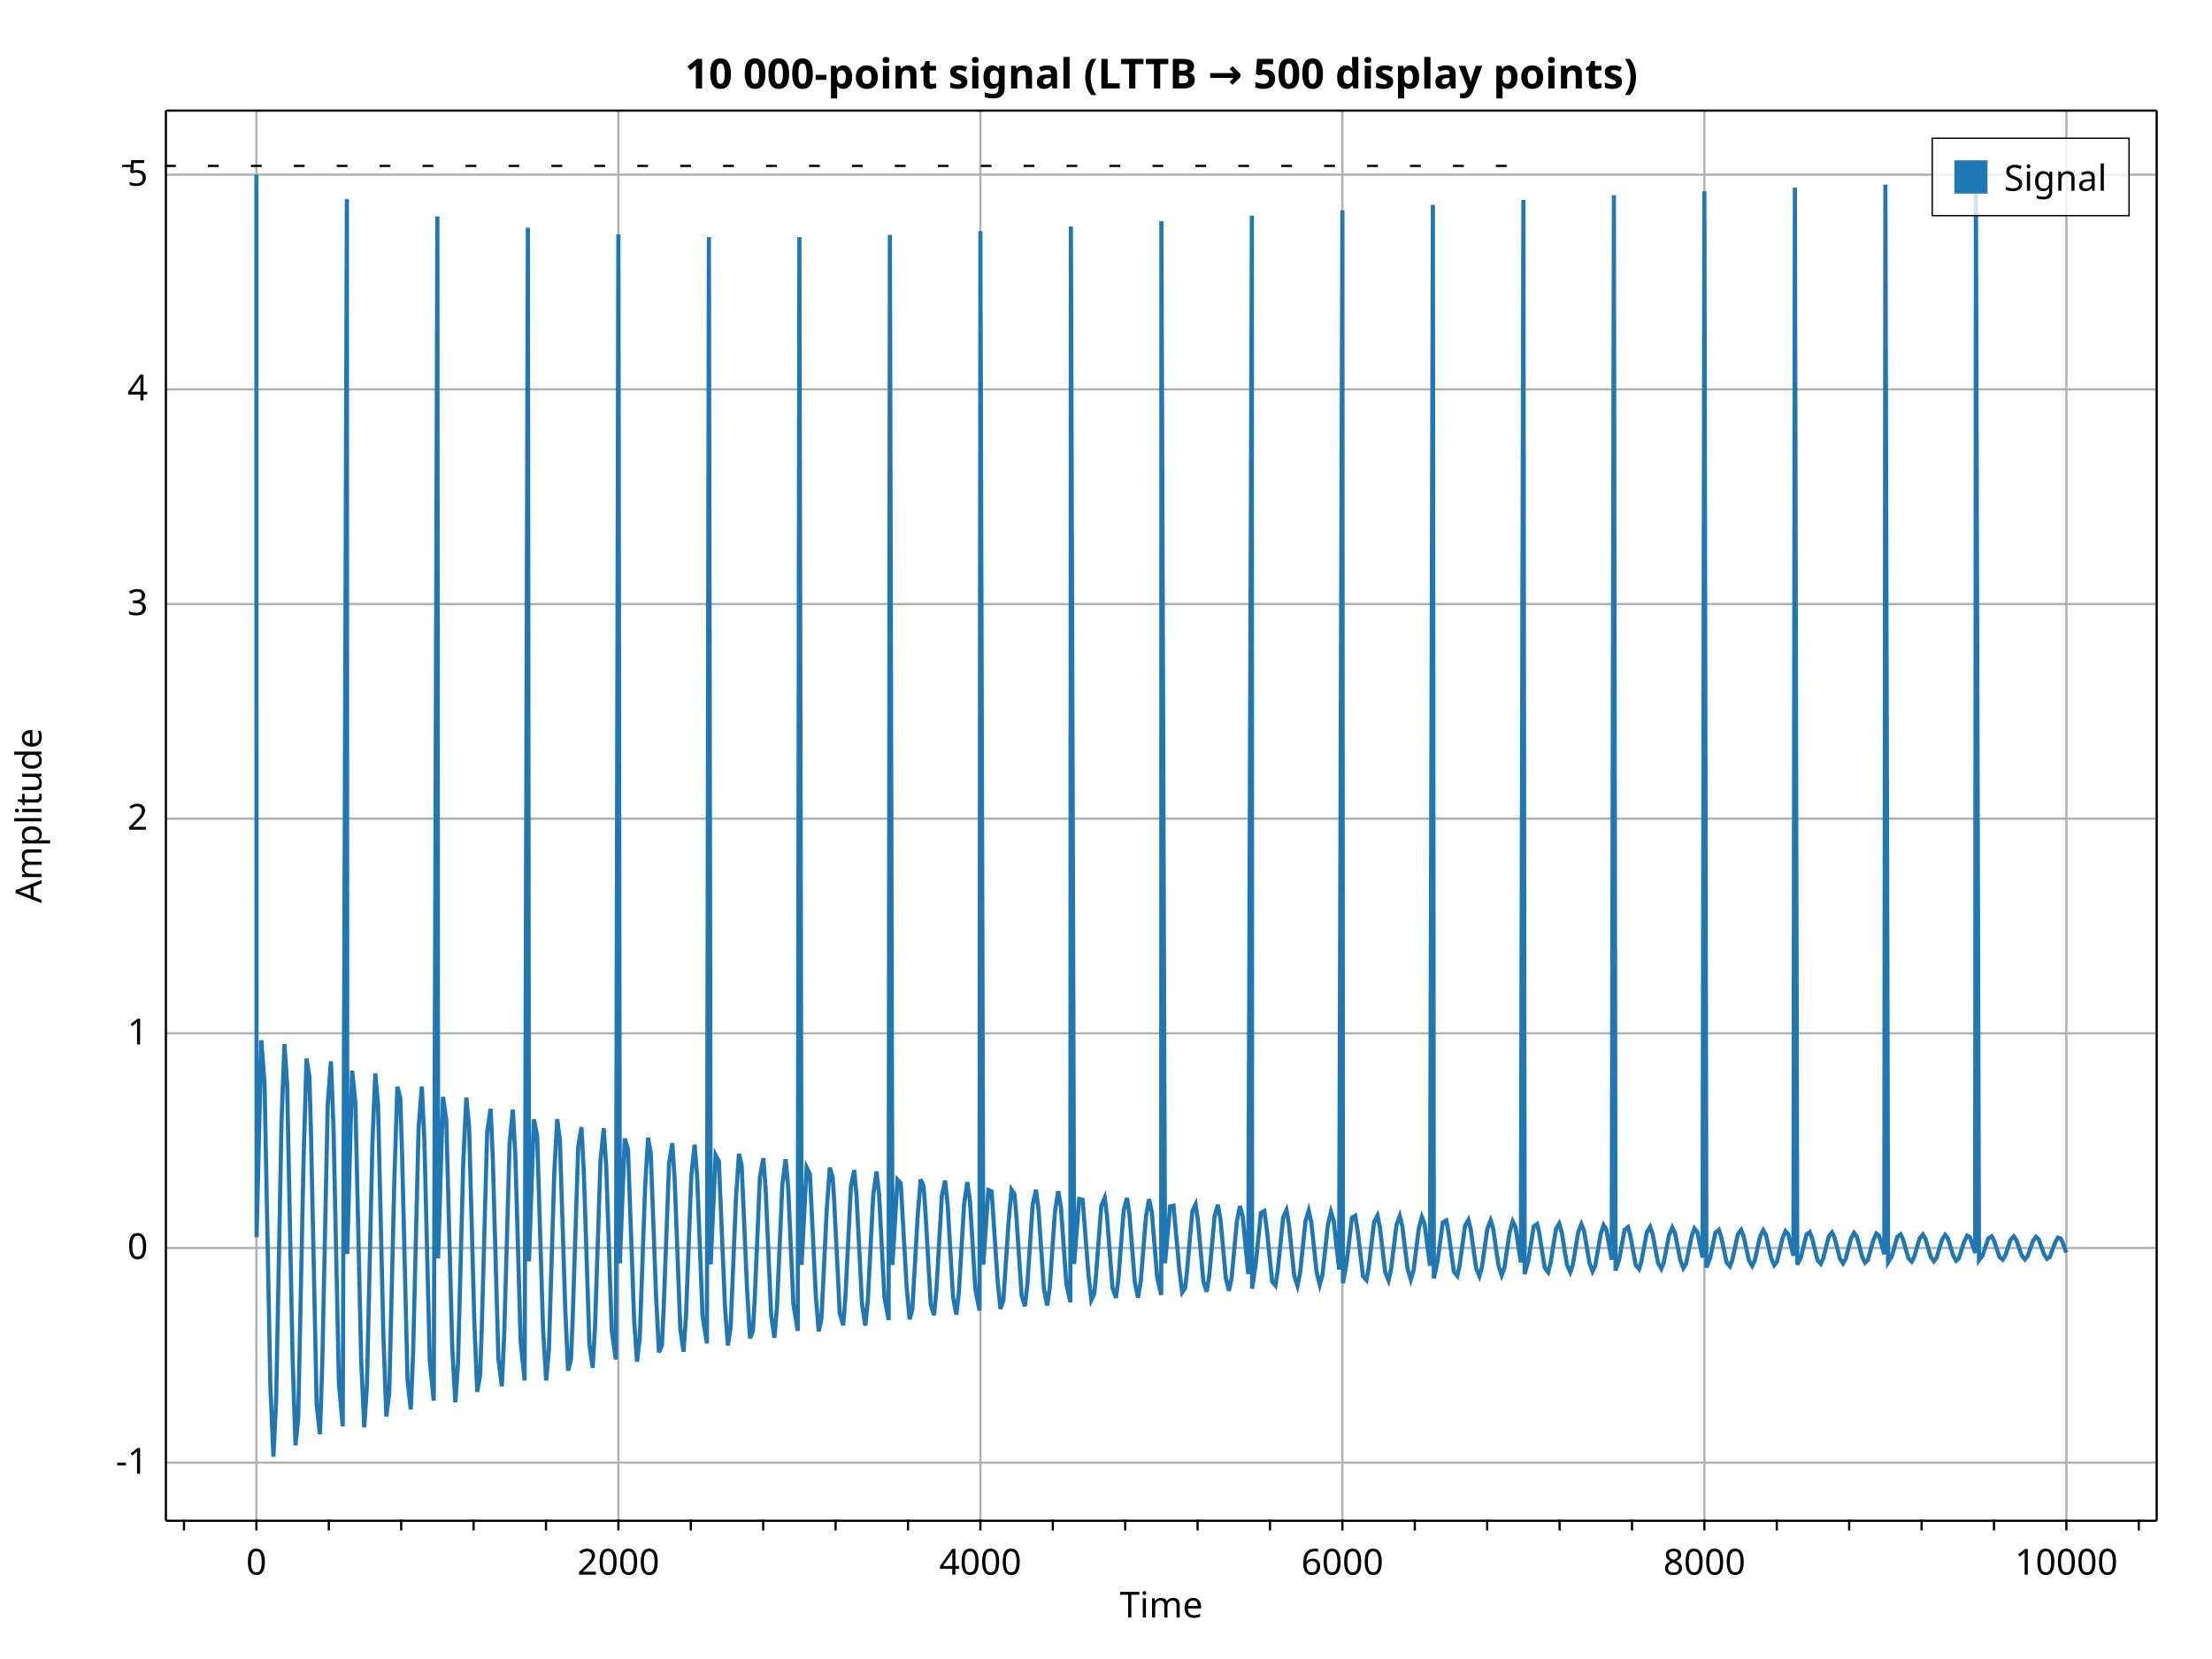
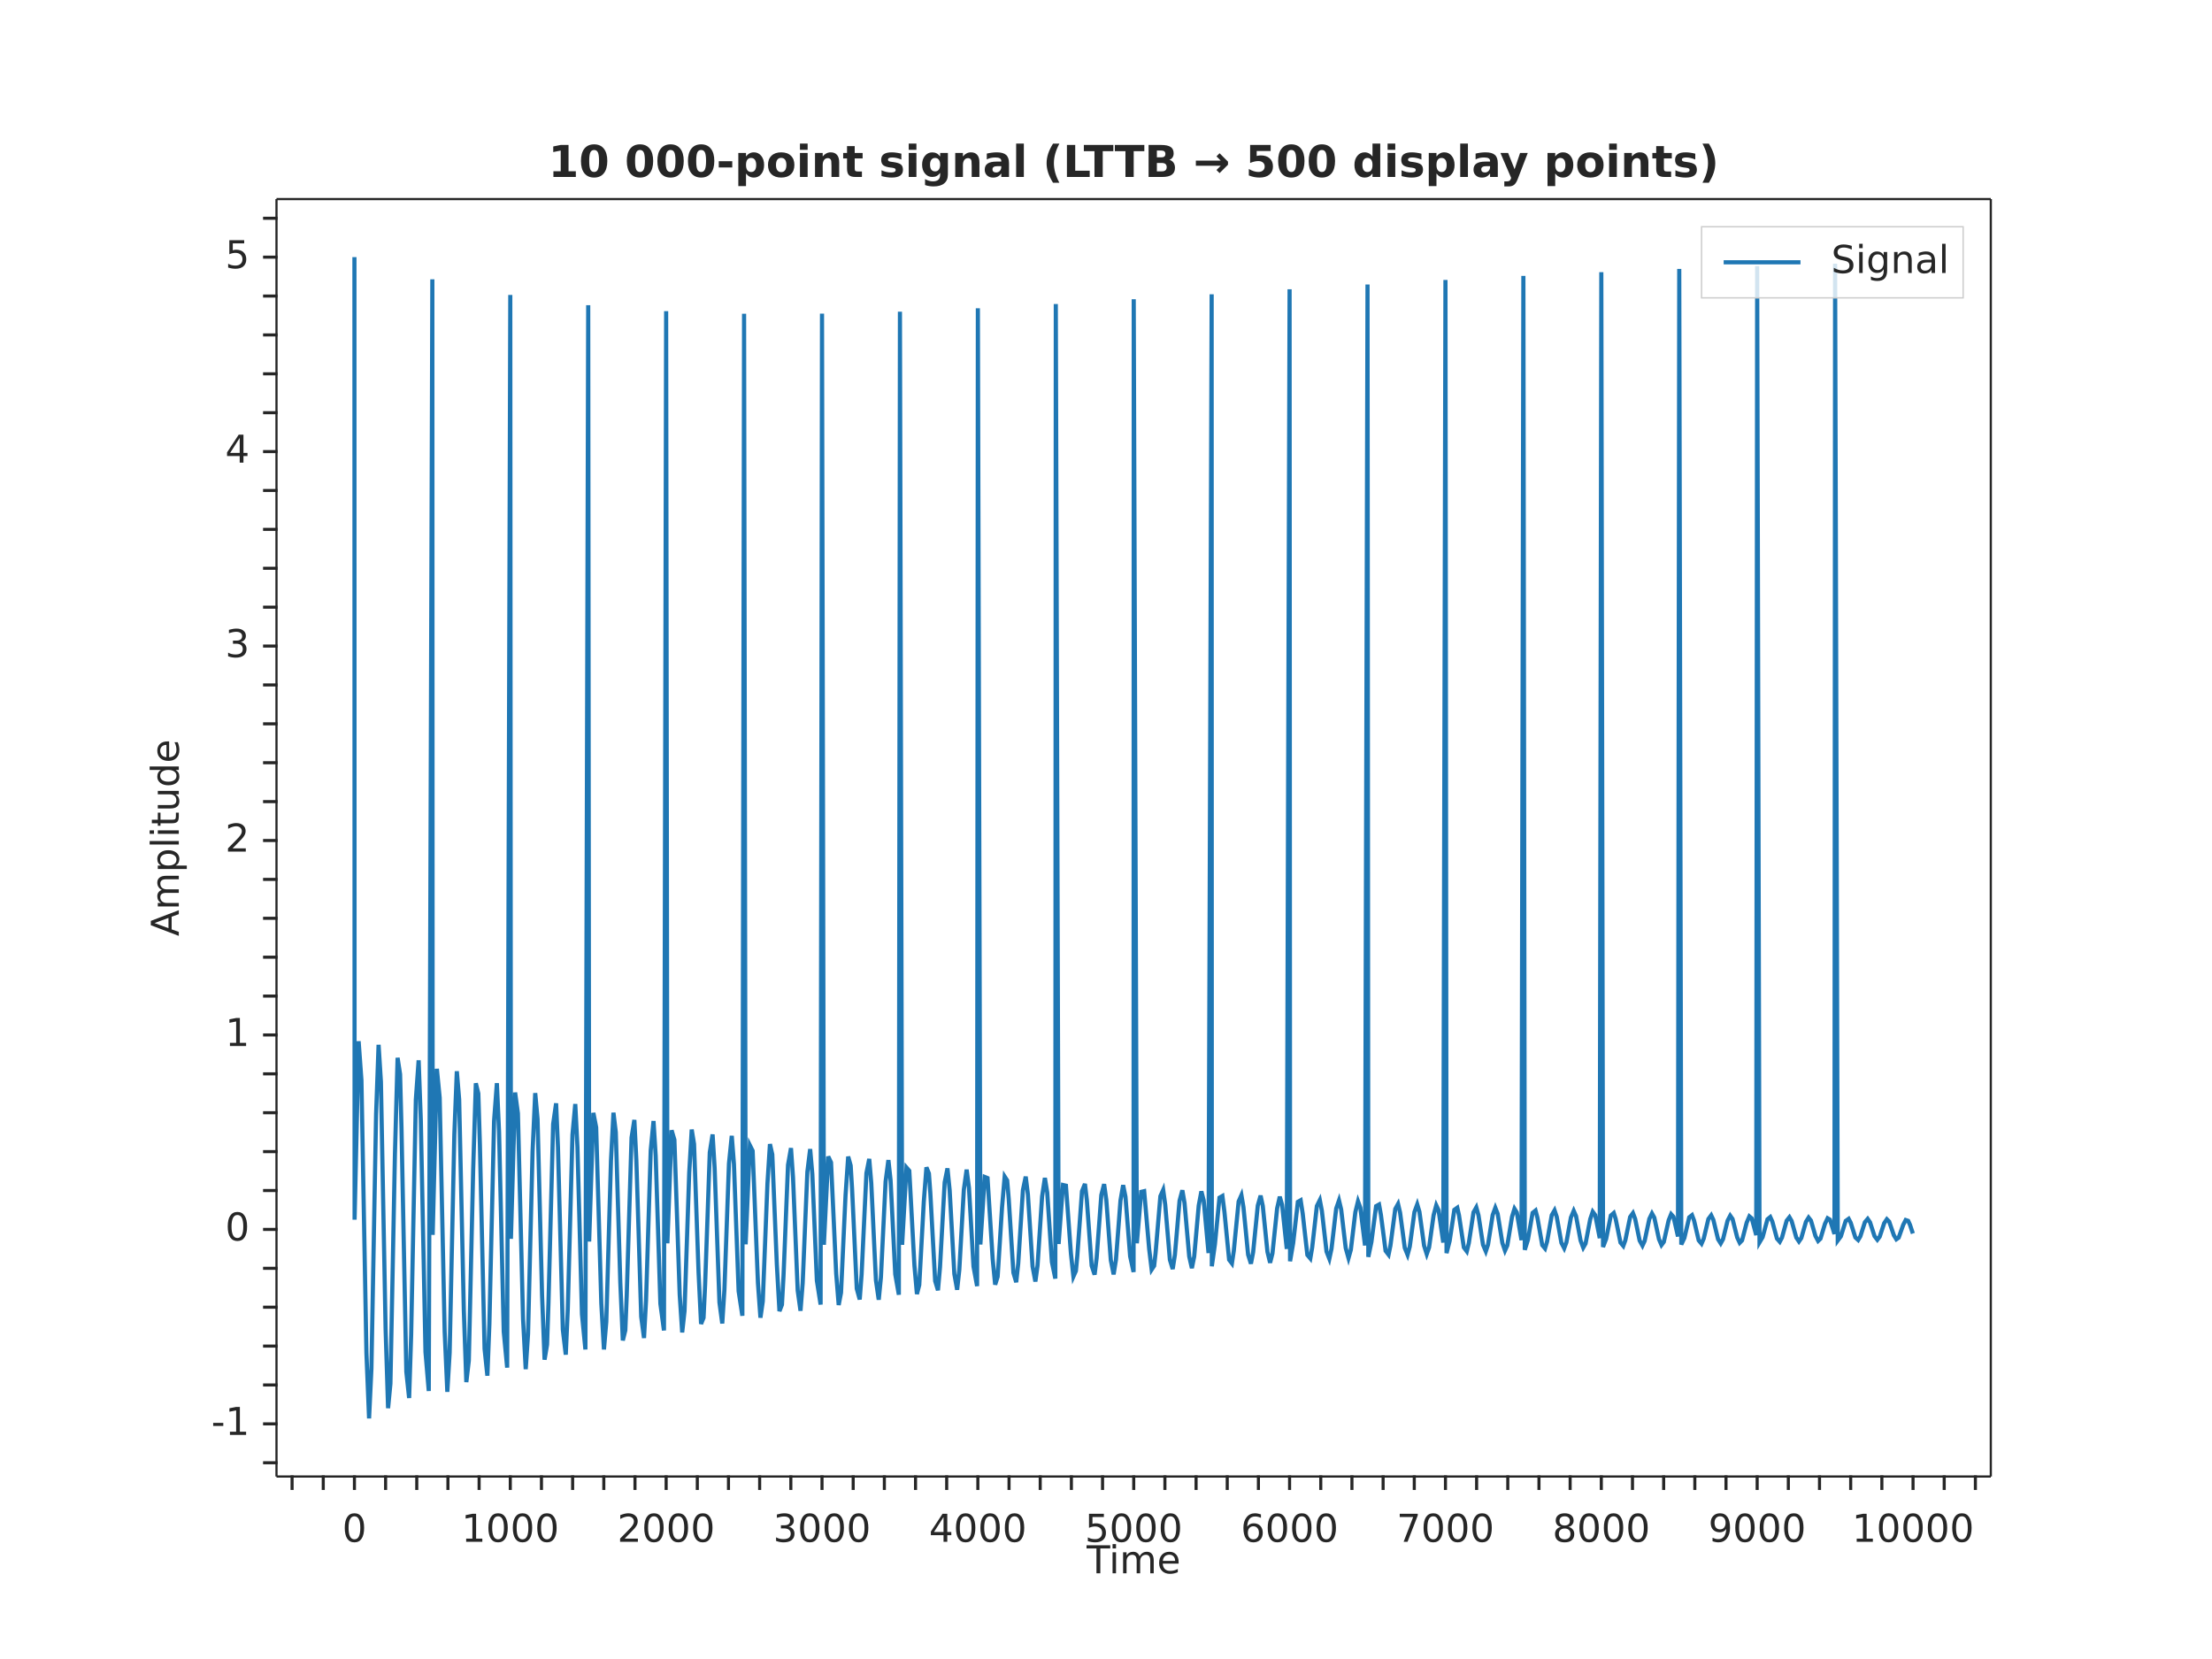
<svg xmlns="http://www.w3.org/2000/svg" viewBox="0 0 800 600" width="800" height="600" role="img" aria-labelledby="chart-title">
  <rect x="0" y="0" width="800" height="600" fill="#FFFFFF" />
-   <rect x="60" y="40" width="720" height="510" fill="#FFFFFF" />
-   <line x1="92.727" y1="40" x2="92.727" y2="550" stroke="#B0B0B0" stroke-width="0.8" />
-   <line x1="223.649" y1="40" x2="223.649" y2="550" stroke="#B0B0B0" stroke-width="0.8" />
-   <line x1="354.572" y1="40" x2="354.572" y2="550" stroke="#B0B0B0" stroke-width="0.8" />
-   <line x1="485.494" y1="40" x2="485.494" y2="550" stroke="#B0B0B0" stroke-width="0.8" />
-   <line x1="616.416" y1="40" x2="616.416" y2="550" stroke="#B0B0B0" stroke-width="0.8" />
-   <line x1="747.338" y1="40" x2="747.338" y2="550" stroke="#B0B0B0" stroke-width="0.8" />
-   <line x1="60" y1="528.983" x2="780" y2="528.983" stroke="#B0B0B0" stroke-width="0.8" />
-   <line x1="60" y1="451.349" x2="780" y2="451.349" stroke="#B0B0B0" stroke-width="0.8" />
-   <line x1="60" y1="373.716" x2="780" y2="373.716" stroke="#B0B0B0" stroke-width="0.8" />
-   <line x1="60" y1="296.082" x2="780" y2="296.082" stroke="#B0B0B0" stroke-width="0.8" />
-   <line x1="60" y1="218.449" x2="780" y2="218.449" stroke="#B0B0B0" stroke-width="0.8" />
-   <line x1="60" y1="140.815" x2="780" y2="140.815" stroke="#B0B0B0" stroke-width="0.8" />
-   <line x1="60" y1="63.182" x2="780" y2="63.182" stroke="#B0B0B0" stroke-width="0.8" />
-   <line x1="92.727" y1="549.6" x2="92.727" y2="553.5" stroke="#000000" stroke-width="0.8" />
-   <text x="92.727" y="569.5" font-family="sans-serif" font-size="13" text-anchor="middle" fill="#000000">0</text>
-   <line x1="223.649" y1="549.6" x2="223.649" y2="553.5" stroke="#000000" stroke-width="0.8" />
-   <text x="223.649" y="569.5" font-family="sans-serif" font-size="13" text-anchor="middle" fill="#000000">2000</text>
-   <line x1="354.572" y1="549.6" x2="354.572" y2="553.5" stroke="#000000" stroke-width="0.8" />
-   <text x="354.572" y="569.5" font-family="sans-serif" font-size="13" text-anchor="middle" fill="#000000">4000</text>
-   <line x1="485.494" y1="549.6" x2="485.494" y2="553.5" stroke="#000000" stroke-width="0.8" />
-   <text x="485.494" y="569.5" font-family="sans-serif" font-size="13" text-anchor="middle" fill="#000000">6000</text>
-   <line x1="616.416" y1="549.6" x2="616.416" y2="553.5" stroke="#000000" stroke-width="0.8" />
-   <text x="616.416" y="569.5" font-family="sans-serif" font-size="13" text-anchor="middle" fill="#000000">8000</text>
-   <line x1="747.338" y1="549.6" x2="747.338" y2="553.5" stroke="#000000" stroke-width="0.8" />
-   <text x="747.338" y="569.5" font-family="sans-serif" font-size="13" text-anchor="middle" fill="#000000">10000</text>
-   <line x1="66.543" y1="549.6" x2="66.543" y2="553.5" stroke="#000000" stroke-width="0.8" />
-   <line x1="118.912" y1="549.6" x2="118.912" y2="553.5" stroke="#000000" stroke-width="0.8" />
-   <line x1="145.096" y1="549.6" x2="145.096" y2="553.5" stroke="#000000" stroke-width="0.8" />
-   <line x1="171.281" y1="549.6" x2="171.281" y2="553.5" stroke="#000000" stroke-width="0.8" />
-   <line x1="197.465" y1="549.6" x2="197.465" y2="553.5" stroke="#000000" stroke-width="0.8" />
-   <line x1="249.834" y1="549.6" x2="249.834" y2="553.5" stroke="#000000" stroke-width="0.8" />
-   <line x1="276.018" y1="549.6" x2="276.018" y2="553.5" stroke="#000000" stroke-width="0.8" />
-   <line x1="302.203" y1="549.6" x2="302.203" y2="553.5" stroke="#000000" stroke-width="0.8" />
-   <line x1="328.387" y1="549.6" x2="328.387" y2="553.5" stroke="#000000" stroke-width="0.8" />
-   <line x1="380.756" y1="549.6" x2="380.756" y2="553.5" stroke="#000000" stroke-width="0.8" />
-   <line x1="406.941" y1="549.6" x2="406.941" y2="553.5" stroke="#000000" stroke-width="0.8" />
-   <line x1="433.125" y1="549.6" x2="433.125" y2="553.5" stroke="#000000" stroke-width="0.8" />
-   <line x1="459.309" y1="549.6" x2="459.309" y2="553.5" stroke="#000000" stroke-width="0.8" />
-   <line x1="511.678" y1="549.6" x2="511.678" y2="553.5" stroke="#000000" stroke-width="0.8" />
-   <line x1="537.863" y1="549.6" x2="537.863" y2="553.5" stroke="#000000" stroke-width="0.8" />
-   <line x1="564.047" y1="549.6" x2="564.047" y2="553.5" stroke="#000000" stroke-width="0.8" />
-   <line x1="590.232" y1="549.6" x2="590.232" y2="553.5" stroke="#000000" stroke-width="0.8" />
-   <line x1="642.6" y1="549.6" x2="642.6" y2="553.5" stroke="#000000" stroke-width="0.8" />
-   <line x1="668.785" y1="549.6" x2="668.785" y2="553.5" stroke="#000000" stroke-width="0.8" />
-   <line x1="694.969" y1="549.6" x2="694.969" y2="553.5" stroke="#000000" stroke-width="0.8" />
-   <line x1="721.154" y1="549.6" x2="721.154" y2="553.5" stroke="#000000" stroke-width="0.8" />
-   <line x1="773.523" y1="549.6" x2="773.523" y2="553.5" stroke="#000000" stroke-width="0.8" />
-   <line x1="525.483" y1="60" x2="529.383" y2="60" stroke="#000000" stroke-width="0.8" />
-   <text x="53.5" y="532.983" font-family="sans-serif" font-size="13" text-anchor="end" fill="#000000">-1</text>
-   <line x1="447.849" y1="60" x2="451.749" y2="60" stroke="#000000" stroke-width="0.8" />
-   <text x="53.5" y="455.349" font-family="sans-serif" font-size="13" text-anchor="end" fill="#000000">0</text>
-   <line x1="370.216" y1="60" x2="374.116" y2="60" stroke="#000000" stroke-width="0.8" />
-   <text x="53.5" y="377.716" font-family="sans-serif" font-size="13" text-anchor="end" fill="#000000">1</text>
-   <line x1="292.582" y1="60" x2="296.482" y2="60" stroke="#000000" stroke-width="0.8" />
-   <text x="53.5" y="300.082" font-family="sans-serif" font-size="13" text-anchor="end" fill="#000000">2</text>
-   <line x1="214.949" y1="60" x2="218.849" y2="60" stroke="#000000" stroke-width="0.8" />
-   <text x="53.5" y="222.449" font-family="sans-serif" font-size="13" text-anchor="end" fill="#000000">3</text>
-   <line x1="137.315" y1="60" x2="141.215" y2="60" stroke="#000000" stroke-width="0.8" />
-   <text x="53.5" y="144.815" font-family="sans-serif" font-size="13" text-anchor="end" fill="#000000">4</text>
-   <line x1="59.682" y1="60" x2="63.582" y2="60" stroke="#000000" stroke-width="0.8" />
-   <text x="53.5" y="67.182" font-family="sans-serif" font-size="13" text-anchor="end" fill="#000000">5</text>
-   <line x1="541.009" y1="60" x2="544.909" y2="60" stroke="#000000" stroke-width="0.8" />
-   <line x1="509.956" y1="60" x2="513.856" y2="60" stroke="#000000" stroke-width="0.8" />
-   <line x1="494.429" y1="60" x2="498.329" y2="60" stroke="#000000" stroke-width="0.8" />
-   <line x1="478.903" y1="60" x2="482.803" y2="60" stroke="#000000" stroke-width="0.8" />
-   <line x1="463.376" y1="60" x2="467.276" y2="60" stroke="#000000" stroke-width="0.8" />
-   <line x1="432.322" y1="60" x2="436.222" y2="60" stroke="#000000" stroke-width="0.8" />
-   <line x1="416.796" y1="60" x2="420.696" y2="60" stroke="#000000" stroke-width="0.8" />
-   <line x1="401.269" y1="60" x2="405.169" y2="60" stroke="#000000" stroke-width="0.8" />
-   <line x1="385.742" y1="60" x2="389.642" y2="60" stroke="#000000" stroke-width="0.8" />
-   <line x1="354.689" y1="60" x2="358.589" y2="60" stroke="#000000" stroke-width="0.8" />
-   <line x1="339.162" y1="60" x2="343.062" y2="60" stroke="#000000" stroke-width="0.8" />
-   <line x1="323.636" y1="60" x2="327.536" y2="60" stroke="#000000" stroke-width="0.8" />
-   <line x1="308.109" y1="60" x2="312.009" y2="60" stroke="#000000" stroke-width="0.8" />
-   <line x1="277.056" y1="60" x2="280.956" y2="60" stroke="#000000" stroke-width="0.8" />
-   <line x1="261.529" y1="60" x2="265.429" y2="60" stroke="#000000" stroke-width="0.8" />
-   <line x1="246.002" y1="60" x2="249.902" y2="60" stroke="#000000" stroke-width="0.8" />
-   <line x1="230.475" y1="60" x2="234.375" y2="60" stroke="#000000" stroke-width="0.8" />
-   <line x1="199.422" y1="60" x2="203.322" y2="60" stroke="#000000" stroke-width="0.8" />
-   <line x1="183.895" y1="60" x2="187.795" y2="60" stroke="#000000" stroke-width="0.8" />
-   <line x1="168.369" y1="60" x2="172.269" y2="60" stroke="#000000" stroke-width="0.8" />
-   <line x1="152.842" y1="60" x2="156.742" y2="60" stroke="#000000" stroke-width="0.8" />
-   <line x1="121.789" y1="60" x2="125.689" y2="60" stroke="#000000" stroke-width="0.8" />
-   <line x1="106.262" y1="60" x2="110.162" y2="60" stroke="#000000" stroke-width="0.8" />
-   <line x1="90.735" y1="60" x2="94.635" y2="60" stroke="#000000" stroke-width="0.8" />
-   <line x1="75.209" y1="60" x2="79.109" y2="60" stroke="#000000" stroke-width="0.8" />
-   <line x1="44.155" y1="60" x2="48.055" y2="60" stroke="#000000" stroke-width="0.8" />
+   <rect x="100" y="72" width="620" height="462" fill="#FFFFFF" />
+   <line x1="128.182" y1="533.6" x2="128.182" y2="538.861" stroke="#262626" stroke-width="1.111" />
+   <text x="128.182" y="557.611" font-family="DejaVu Sans, sans-serif" font-size="13.889" text-anchor="middle" fill="#262626">0</text>
+   <line x1="184.551" y1="533.6" x2="184.551" y2="538.861" stroke="#262626" stroke-width="1.111" />
+   <text x="184.551" y="557.611" font-family="DejaVu Sans, sans-serif" font-size="13.889" text-anchor="middle" fill="#262626">1000</text>
+   <line x1="240.92" y1="533.6" x2="240.92" y2="538.861" stroke="#262626" stroke-width="1.111" />
+   <text x="240.92" y="557.611" font-family="DejaVu Sans, sans-serif" font-size="13.889" text-anchor="middle" fill="#262626">2000</text>
+   <line x1="297.29" y1="533.6" x2="297.29" y2="538.861" stroke="#262626" stroke-width="1.111" />
+   <text x="297.29" y="557.611" font-family="DejaVu Sans, sans-serif" font-size="13.889" text-anchor="middle" fill="#262626">3000</text>
+   <line x1="353.659" y1="533.6" x2="353.659" y2="538.861" stroke="#262626" stroke-width="1.111" />
+   <text x="353.659" y="557.611" font-family="DejaVu Sans, sans-serif" font-size="13.889" text-anchor="middle" fill="#262626">4000</text>
+   <line x1="410.028" y1="533.6" x2="410.028" y2="538.861" stroke="#262626" stroke-width="1.111" />
+   <text x="410.028" y="557.611" font-family="DejaVu Sans, sans-serif" font-size="13.889" text-anchor="middle" fill="#262626">5000</text>
+   <line x1="466.397" y1="533.6" x2="466.397" y2="538.861" stroke="#262626" stroke-width="1.111" />
+   <text x="466.397" y="557.611" font-family="DejaVu Sans, sans-serif" font-size="13.889" text-anchor="middle" fill="#262626">6000</text>
+   <line x1="522.767" y1="533.6" x2="522.767" y2="538.861" stroke="#262626" stroke-width="1.111" />
+   <text x="522.767" y="557.611" font-family="DejaVu Sans, sans-serif" font-size="13.889" text-anchor="middle" fill="#262626">7000</text>
+   <line x1="579.136" y1="533.6" x2="579.136" y2="538.861" stroke="#262626" stroke-width="1.111" />
+   <text x="579.136" y="557.611" font-family="DejaVu Sans, sans-serif" font-size="13.889" text-anchor="middle" fill="#262626">8000</text>
+   <line x1="635.505" y1="533.6" x2="635.505" y2="538.861" stroke="#262626" stroke-width="1.111" />
+   <text x="635.505" y="557.611" font-family="DejaVu Sans, sans-serif" font-size="13.889" text-anchor="middle" fill="#262626">9000</text>
+   <line x1="691.875" y1="533.6" x2="691.875" y2="538.861" stroke="#262626" stroke-width="1.111" />
+   <text x="691.875" y="557.611" font-family="DejaVu Sans, sans-serif" font-size="13.889" text-anchor="middle" fill="#262626">10000</text>
+   <line x1="105.634" y1="533.6" x2="105.634" y2="538.861" stroke="#262626" stroke-width="1.111" />
+   <line x1="116.908" y1="533.6" x2="116.908" y2="538.861" stroke="#262626" stroke-width="1.111" />
+   <line x1="139.456" y1="533.6" x2="139.456" y2="538.861" stroke="#262626" stroke-width="1.111" />
+   <line x1="150.73" y1="533.6" x2="150.73" y2="538.861" stroke="#262626" stroke-width="1.111" />
+   <line x1="162.003" y1="533.6" x2="162.003" y2="538.861" stroke="#262626" stroke-width="1.111" />
+   <line x1="173.277" y1="533.6" x2="173.277" y2="538.861" stroke="#262626" stroke-width="1.111" />
+   <line x1="195.825" y1="533.6" x2="195.825" y2="538.861" stroke="#262626" stroke-width="1.111" />
+   <line x1="207.099" y1="533.6" x2="207.099" y2="538.861" stroke="#262626" stroke-width="1.111" />
+   <line x1="218.373" y1="533.6" x2="218.373" y2="538.861" stroke="#262626" stroke-width="1.111" />
+   <line x1="229.647" y1="533.6" x2="229.647" y2="538.861" stroke="#262626" stroke-width="1.111" />
+   <line x1="252.194" y1="533.6" x2="252.194" y2="538.861" stroke="#262626" stroke-width="1.111" />
+   <line x1="263.468" y1="533.6" x2="263.468" y2="538.861" stroke="#262626" stroke-width="1.111" />
+   <line x1="274.742" y1="533.6" x2="274.742" y2="538.861" stroke="#262626" stroke-width="1.111" />
+   <line x1="286.016" y1="533.6" x2="286.016" y2="538.861" stroke="#262626" stroke-width="1.111" />
+   <line x1="308.563" y1="533.6" x2="308.563" y2="538.861" stroke="#262626" stroke-width="1.111" />
+   <line x1="319.837" y1="533.6" x2="319.837" y2="538.861" stroke="#262626" stroke-width="1.111" />
+   <line x1="331.111" y1="533.6" x2="331.111" y2="538.861" stroke="#262626" stroke-width="1.111" />
+   <line x1="342.385" y1="533.6" x2="342.385" y2="538.861" stroke="#262626" stroke-width="1.111" />
+   <line x1="364.933" y1="533.6" x2="364.933" y2="538.861" stroke="#262626" stroke-width="1.111" />
+   <line x1="376.207" y1="533.6" x2="376.207" y2="538.861" stroke="#262626" stroke-width="1.111" />
+   <line x1="387.48" y1="533.6" x2="387.48" y2="538.861" stroke="#262626" stroke-width="1.111" />
+   <line x1="398.754" y1="533.6" x2="398.754" y2="538.861" stroke="#262626" stroke-width="1.111" />
+   <line x1="421.302" y1="533.6" x2="421.302" y2="538.861" stroke="#262626" stroke-width="1.111" />
+   <line x1="432.576" y1="533.6" x2="432.576" y2="538.861" stroke="#262626" stroke-width="1.111" />
+   <line x1="443.85" y1="533.6" x2="443.85" y2="538.861" stroke="#262626" stroke-width="1.111" />
+   <line x1="455.124" y1="533.6" x2="455.124" y2="538.861" stroke="#262626" stroke-width="1.111" />
+   <line x1="477.671" y1="533.6" x2="477.671" y2="538.861" stroke="#262626" stroke-width="1.111" />
+   <line x1="488.945" y1="533.6" x2="488.945" y2="538.861" stroke="#262626" stroke-width="1.111" />
+   <line x1="500.219" y1="533.6" x2="500.219" y2="538.861" stroke="#262626" stroke-width="1.111" />
+   <line x1="511.493" y1="533.6" x2="511.493" y2="538.861" stroke="#262626" stroke-width="1.111" />
+   <line x1="534.041" y1="533.6" x2="534.041" y2="538.861" stroke="#262626" stroke-width="1.111" />
+   <line x1="545.314" y1="533.6" x2="545.314" y2="538.861" stroke="#262626" stroke-width="1.111" />
+   <line x1="556.588" y1="533.6" x2="556.588" y2="538.861" stroke="#262626" stroke-width="1.111" />
+   <line x1="567.862" y1="533.6" x2="567.862" y2="538.861" stroke="#262626" stroke-width="1.111" />
+   <line x1="590.41" y1="533.6" x2="590.41" y2="538.861" stroke="#262626" stroke-width="1.111" />
+   <line x1="601.684" y1="533.6" x2="601.684" y2="538.861" stroke="#262626" stroke-width="1.111" />
+   <line x1="612.958" y1="533.6" x2="612.958" y2="538.861" stroke="#262626" stroke-width="1.111" />
+   <line x1="624.231" y1="533.6" x2="624.231" y2="538.861" stroke="#262626" stroke-width="1.111" />
+   <line x1="646.779" y1="533.6" x2="646.779" y2="538.861" stroke="#262626" stroke-width="1.111" />
+   <line x1="658.053" y1="533.6" x2="658.053" y2="538.861" stroke="#262626" stroke-width="1.111" />
+   <line x1="669.327" y1="533.6" x2="669.327" y2="538.861" stroke="#262626" stroke-width="1.111" />
+   <line x1="680.601" y1="533.6" x2="680.601" y2="538.861" stroke="#262626" stroke-width="1.111" />
+   <line x1="703.148" y1="533.6" x2="703.148" y2="538.861" stroke="#262626" stroke-width="1.111" />
+   <line x1="714.422" y1="533.6" x2="714.422" y2="538.861" stroke="#262626" stroke-width="1.111" />
+   <line x1="95.139" y1="514.961" x2="100.4" y2="514.961" stroke="#262626" stroke-width="1.111" />
+   <text x="90.278" y="518.961" font-family="DejaVu Sans, sans-serif" font-size="13.889" text-anchor="end" fill="#262626">-1</text>
+   <line x1="95.139" y1="444.634" x2="100.4" y2="444.634" stroke="#262626" stroke-width="1.111" />
+   <text x="90.278" y="448.634" font-family="DejaVu Sans, sans-serif" font-size="13.889" text-anchor="end" fill="#262626">0</text>
+   <line x1="95.139" y1="374.307" x2="100.4" y2="374.307" stroke="#262626" stroke-width="1.111" />
+   <text x="90.278" y="378.307" font-family="DejaVu Sans, sans-serif" font-size="13.889" text-anchor="end" fill="#262626">1</text>
+   <line x1="95.139" y1="303.98" x2="100.4" y2="303.98" stroke="#262626" stroke-width="1.111" />
+   <text x="90.278" y="307.98" font-family="DejaVu Sans, sans-serif" font-size="13.889" text-anchor="end" fill="#262626">2</text>
+   <line x1="95.139" y1="233.654" x2="100.4" y2="233.654" stroke="#262626" stroke-width="1.111" />
+   <text x="90.278" y="237.654" font-family="DejaVu Sans, sans-serif" font-size="13.889" text-anchor="end" fill="#262626">3</text>
+   <line x1="95.139" y1="163.327" x2="100.4" y2="163.327" stroke="#262626" stroke-width="1.111" />
+   <text x="90.278" y="167.327" font-family="DejaVu Sans, sans-serif" font-size="13.889" text-anchor="end" fill="#262626">4</text>
+   <line x1="95.139" y1="93" x2="100.4" y2="93" stroke="#262626" stroke-width="1.111" />
+   <text x="90.278" y="97" font-family="DejaVu Sans, sans-serif" font-size="13.889" text-anchor="end" fill="#262626">5</text>
+   <line x1="95.139" y1="529.026" x2="100.4" y2="529.026" stroke="#262626" stroke-width="1.111" />
+   <line x1="95.139" y1="500.895" x2="100.4" y2="500.895" stroke="#262626" stroke-width="1.111" />
+   <line x1="95.139" y1="486.83" x2="100.4" y2="486.83" stroke="#262626" stroke-width="1.111" />
+   <line x1="95.139" y1="472.765" x2="100.4" y2="472.765" stroke="#262626" stroke-width="1.111" />
+   <line x1="95.139" y1="458.699" x2="100.4" y2="458.699" stroke="#262626" stroke-width="1.111" />
+   <line x1="95.139" y1="430.569" x2="100.4" y2="430.569" stroke="#262626" stroke-width="1.111" />
+   <line x1="95.139" y1="416.503" x2="100.4" y2="416.503" stroke="#262626" stroke-width="1.111" />
+   <line x1="95.139" y1="402.438" x2="100.4" y2="402.438" stroke="#262626" stroke-width="1.111" />
+   <line x1="95.139" y1="388.373" x2="100.4" y2="388.373" stroke="#262626" stroke-width="1.111" />
+   <line x1="95.139" y1="360.242" x2="100.4" y2="360.242" stroke="#262626" stroke-width="1.111" />
+   <line x1="95.139" y1="346.176" x2="100.4" y2="346.176" stroke="#262626" stroke-width="1.111" />
+   <line x1="95.139" y1="332.111" x2="100.4" y2="332.111" stroke="#262626" stroke-width="1.111" />
+   <line x1="95.139" y1="318.046" x2="100.4" y2="318.046" stroke="#262626" stroke-width="1.111" />
+   <line x1="95.139" y1="289.915" x2="100.4" y2="289.915" stroke="#262626" stroke-width="1.111" />
+   <line x1="95.139" y1="275.85" x2="100.4" y2="275.85" stroke="#262626" stroke-width="1.111" />
+   <line x1="95.139" y1="261.784" x2="100.4" y2="261.784" stroke="#262626" stroke-width="1.111" />
+   <line x1="95.139" y1="247.719" x2="100.4" y2="247.719" stroke="#262626" stroke-width="1.111" />
+   <line x1="95.139" y1="219.588" x2="100.4" y2="219.588" stroke="#262626" stroke-width="1.111" />
+   <line x1="95.139" y1="205.523" x2="100.4" y2="205.523" stroke="#262626" stroke-width="1.111" />
+   <line x1="95.139" y1="191.458" x2="100.4" y2="191.458" stroke="#262626" stroke-width="1.111" />
+   <line x1="95.139" y1="177.392" x2="100.4" y2="177.392" stroke="#262626" stroke-width="1.111" />
+   <line x1="95.139" y1="149.261" x2="100.4" y2="149.261" stroke="#262626" stroke-width="1.111" />
+   <line x1="95.139" y1="135.196" x2="100.4" y2="135.196" stroke="#262626" stroke-width="1.111" />
+   <line x1="95.139" y1="121.131" x2="100.4" y2="121.131" stroke="#262626" stroke-width="1.111" />
+   <line x1="95.139" y1="107.065" x2="100.4" y2="107.065" stroke="#262626" stroke-width="1.111" />
+   <line x1="95.139" y1="78.935" x2="100.4" y2="78.935" stroke="#262626" stroke-width="1.111" />
  <g class="series" aria-label="Signal">
-     <polyline points="92.727,63.182 92.793,447.47 94.495,376.211 95.673,391.755 97.768,500.706 98.881,526.818 99.863,506.956 101.826,405.295 102.874,377.643 103.856,392.442 105.819,491.124 106.867,522.724 107.849,512.934 109.747,421.178 110.86,382.832 111.907,389.395 112.497,410.846 114.526,508.167 115.704,518.669 116.555,493.447 118.519,399.507 119.697,383.846 120.614,407.801 122.578,500.335 123.952,515.859 125.458,72.026 125.589,453.535 127.356,387.226 128.534,398.759 130.629,492.161 131.742,516.206 132.724,500.579 134.688,413.403 135.735,388.199 136.717,399.454 138.681,483.817 139.728,512.314 140.776,503.734 142.609,427.245 143.721,393.013 144.769,397.103 145.423,417.388 147.387,499.033 148.566,509.753 149.417,489.103 151.38,408.06 152.559,392.969 153.475,412.427 155.439,492.148 156.879,506.532 158.188,78.272 158.45,455.108 160.218,396.688 161.396,405.018 163.556,487.195 164.669,507.157 165.651,493.055 167.549,420.178 168.662,396.923 169.644,407.272 171.542,477.746 172.59,503.364 173.637,497.335 174.226,480.717 176.19,409.275 177.434,401.003 178.219,418.626 180.249,491.299 181.493,501.355 182.344,483.12 184.307,413.526 185.486,401.282 186.402,418.537 188.3,485.255 189.741,499.281 190.919,82.378 191.312,456.195 193.079,404.809 194.257,410.598 196.418,480.951 197.53,499.285 198.512,488.24 200.476,423.874 201.524,404.741 202.506,412.548 204.404,472.714 205.451,495.677 206.499,491.659 207.088,477.854 209.117,414.696 210.295,407.631 211.146,423.822 213.176,486.192 214.354,494.708 215.205,479.805 217.169,419.796 218.347,408.071 219.264,422.057 221.227,481.049 222.733,491.688 223.649,84.756 224.173,456.9 225.941,411.77 227.119,415.561 229.345,477.367 230.392,492.479 231.374,483.921 233.338,428.815 234.385,411.48 235.367,417.247 237.265,468.553 238.313,489.081 239.36,486.634 240.015,473.581 241.979,420.599 243.157,413.429 244.008,426.677 246.037,480.516 247.215,488.903 248.132,475.312 250.03,425.081 251.209,413.981 252.125,425.262 254.089,476.004 255.66,485.821 256.38,85.773 257.035,457.308 258.802,417.731 259.98,419.965 262.206,472.807 263.253,486.601 264.235,480.059 266.199,432.932 267.247,417.283 268.228,421.422 270.127,465.122 271.24,483.981 272.287,481.419 272.942,469.979 274.84,425.596 276.084,418.878 276.935,430.58 278.899,475.719 280.077,483.839 280.993,472.784 282.957,428.361 284.136,419.275 285.052,429.316 286.95,471.767 288.521,481.348 289.111,85.746 289.896,457.488 291.729,422.242 292.907,424.629 295.068,468.993 296.115,481.531 297.097,476.614 298.995,437.678 300.108,422.273 301.155,425.879 301.745,435.244 303.708,474.992 304.952,479.321 305.738,469.346 307.767,428.884 308.945,423.2 309.796,432.758 311.76,471.671 312.938,479.427 313.855,470.475 315.819,432.231 316.997,423.669 317.913,431.747 319.877,469.267 321.383,477.424 321.841,84.946 322.758,457.495 324.59,426.64 325.769,427.933 327.929,465.81 328.976,477.161 329.958,473.548 331.857,440.353 332.969,426.561 334.017,429.012 334.606,436.797 336.635,471.94 337.814,475.648 338.665,466.481 340.628,432.55 341.807,426.975 342.723,435.689 344.687,469.118 345.865,475.439 346.782,467.486 348.68,435.486 349.858,427.486 350.84,434.785 352.739,466.17 354.244,473.987 354.572,83.602 355.619,457.375 357.452,430.4 358.63,430.858 360.79,463.159 361.838,473.399 362.885,470.23 364.718,442.557 365.831,430.241 366.878,431.788 367.533,439.151 369.497,468.633 370.675,472.433 371.526,464.924 373.49,435.648 374.668,430.266 375.585,437.348 377.548,466.152 378.727,472.157 379.643,465.732 381.542,438.219 382.72,430.8 383.702,436.628 385.666,464.364 387.106,470.98 387.302,81.901 388.48,457.163 390.313,433.611 391.557,433.884 393.652,460.956 394.699,470.165 395.747,467.927 396.336,461.897 398.3,436.099 399.543,433.179 400.329,439.584 402.358,465.833 403.602,469.4 404.453,462.771 406.417,437.632 407.595,433.269 408.512,439.548 410.41,463.654 411.588,469.302 412.57,463.492 414.469,439.823 415.581,433.672 416.563,438.293 418.527,462.101 419.967,468.354 420.033,79.994 421.342,456.887 423.175,436.35 424.419,436.075 426.513,459.129 427.561,467.386 428.608,465.883 429.197,460.873 431.227,438.066 432.405,435.569 433.256,441.454 435.22,463.465 436.398,467.169 437.314,461.583 439.278,439.903 440.457,435.719 441.373,440.811 443.337,462.126 444.45,466.823 445.432,462.16 447.33,441.821 448.443,436.159 449.425,439.792 451.454,460.797 452.763,78 452.829,466.062 454.138,457.257 456.036,438.684 457.28,438.009 458.131,444.353 460.095,463.467 461.273,464.926 462.059,459.92 464.088,440.202 465.266,437.66 466.117,442.477 468.081,461.464 469.259,465.029 470.176,460.494 472.14,441.818 473.318,437.852 474.235,441.961 476.198,460.298 477.311,464.671 478.293,460.953 480.257,442.979 481.37,438.278 482.352,441.557 484.316,459.144 485.494,76.011 485.69,464.066 486.999,456.811 488.963,440.349 490.142,439.713 490.993,444.975 492.956,461.547 494.2,462.955 494.986,458.549 496.95,442.012 498.193,439.628 499.044,443.882 501.008,460.188 502.186,463.082 503.103,459.059 505.067,443.009 506.245,439.764 507.161,443.421 509.06,458.762 510.238,462.802 511.22,459.471 513.118,444.439 514.231,440.122 515.213,442.689 517.177,457.761 518.224,74.095 518.552,462.328 519.861,456.369 521.825,442.067 523.068,441.414 523.854,445.566 525.818,459.918 527.062,461.444 527.847,457.819 529.876,443.205 531.055,441.187 531.906,444.663 533.87,458.721 535.048,461.49 535.964,458.23 537.928,444.412 539.106,441.35 540.023,444.294 541.987,457.854 543.1,461.204 544.081,458.557 545.98,445.66 547.093,441.717 548.075,443.704 550.038,456.607 550.955,72.298 551.413,460.817 552.722,455.939 554.686,443.528 555.93,442.688 556.65,445.744 558.679,458.537 559.923,460.12 560.774,456.788 562.738,444.533 563.916,442.548 564.833,445.718 566.731,457.485 567.909,460.105 568.826,457.477 570.79,445.591 571.902,442.713 572.884,445.084 574.848,456.731 575.961,459.821 576.943,457.733 578.907,446.341 579.954,443.094 580.936,444.611 582.9,455.645 583.685,70.652 584.275,459.506 585.584,455.527 587.548,444.769 588.791,443.808 589.577,446.639 591.606,457.614 592.785,458.96 593.636,456.23 595.599,445.654 596.778,443.735 597.694,446.313 599.658,456.72 600.836,458.865 601.753,456.525 603.651,446.582 604.829,443.924 605.811,446.05 607.71,455.79 608.823,458.624 609.804,456.993 611.768,447.232 612.816,444.282 613.863,445.627 615.761,454.845 616.416,69.175 617.136,458.369 618.445,455.137 620.409,445.822 621.653,444.791 622.438,447.119 624.468,456.6 625.646,457.947 626.497,455.718 628.526,446.375 629.705,444.82 630.621,447.105 632.519,455.815 633.698,457.835 634.614,455.953 636.578,447.165 637.691,444.961 638.673,446.648 640.637,455.254 641.684,457.589 642.666,456.33 644.695,447.721 645.743,445.256 646.724,446.31 648.623,454.182 649.147,67.873 649.998,457.383 651.307,454.771 653.336,446.535 654.514,445.653 655.365,447.792 657.329,455.743 658.507,457.062 659.424,455.029 661.388,447.197 662.566,445.704 663.483,447.558 665.446,455.26 666.559,456.94 667.541,455.24 669.439,447.889 670.552,445.859 671.534,447.187 673.498,454.567 674.545,456.696 675.527,455.738 677.491,448.595 678.604,446.136 679.586,446.919 681.484,453.633 681.877,66.747 682.859,456.531 684.168,454.43 686.198,447.309 687.376,446.407 688.227,448.159 690.191,455.018 691.369,456.29 692.285,454.639 694.249,447.891 695.428,446.474 696.344,447.971 698.308,454.597 699.421,456.163 700.403,454.806 702.366,448.31 703.479,446.625 704.461,447.823 706.36,453.993 707.472,455.957 708.454,455.076 710.353,449.109 711.466,446.893 712.447,447.46 714.346,453.18 714.608,65.789 715.72,455.794 717.03,454.114 719.059,447.964 720.303,447.118 721.154,448.665 723.118,454.555 724.296,455.586 725.212,454.122 727.111,448.475 728.289,447.143 729.271,448.497 731.169,454.041 732.348,455.487 733.33,454.272 735.228,448.839 736.341,447.291 737.323,448.23 739.286,453.679 740.334,455.295 741.316,454.63 743.214,449.536 744.262,447.596 745.309,447.94 746.029,449.44 747.273,452.985" fill="none" stroke="#1F77B4" stroke-width="1.5" />
+     <polyline points="128.182,93 128.238,441.12 129.704,376.568 130.718,390.648 132.522,489.345 133.481,513 134.326,495.007 136.017,402.914 136.919,377.865 137.765,391.271 139.456,480.665 140.358,509.292 141.203,500.423 142.838,417.302 143.796,382.565 144.698,388.511 145.205,407.943 146.953,496.104 147.967,505.618 148.7,482.77 150.391,397.671 151.406,383.484 152.195,405.184 153.886,489.01 155.07,503.073 156.366,101.011 156.479,446.614 158.001,386.546 159.016,396.994 160.82,481.604 161.778,503.386 162.623,489.23 164.315,410.259 165.216,387.427 166.062,397.623 167.753,474.046 168.655,499.861 169.557,492.089 171.135,422.798 172.093,391.788 172.995,395.493 173.559,413.869 175.25,487.83 176.265,497.541 176.998,478.834 178.689,405.419 179.703,391.749 180.493,409.375 182.184,481.593 183.424,494.623 184.551,106.67 184.777,448.039 186.299,395.118 187.313,402.664 189.173,477.106 190.132,495.189 190.977,482.415 192.612,416.397 193.57,395.33 194.416,404.705 196.05,468.547 196.952,491.753 197.854,486.292 198.362,471.237 200.053,406.52 201.124,399.026 201.8,414.991 203.548,480.824 204.619,489.933 205.351,473.415 207.042,410.371 208.057,399.279 208.846,414.91 210.481,475.348 211.721,488.055 212.736,110.389 213.074,449.024 214.596,402.474 215.611,407.718 217.471,471.45 218.429,488.058 219.275,478.052 220.966,419.745 221.868,402.413 222.713,409.485 224.348,463.988 225.25,484.789 226.152,481.15 226.659,468.645 228.406,411.431 229.421,405.03 230.154,419.698 231.901,476.198 232.916,483.912 233.649,470.411 235.34,416.051 236.354,405.429 237.144,418.099 238.835,471.538 240.131,481.176 240.92,112.544 241.371,449.662 242.893,408.78 243.908,412.214 245.824,468.203 246.726,481.893 247.572,474.141 249.263,424.221 250.165,408.517 251.01,413.741 252.645,460.219 253.547,478.815 254.449,476.598 255.013,464.773 256.704,416.778 257.718,410.283 258.451,422.284 260.199,471.056 261.213,478.654 262.002,466.341 263.637,420.838 264.652,410.783 265.441,421.002 267.132,466.968 268.485,475.861 269.105,113.465 269.669,450.032 271.191,414.179 272.205,416.204 274.122,464.072 275.024,476.568 275.869,470.642 277.56,427.95 278.462,413.774 279.308,417.523 280.943,457.111 281.901,474.195 282.803,471.874 283.366,461.511 285.001,421.304 286.072,415.219 286.805,425.82 288.496,466.711 289.511,474.066 290.3,464.051 291.991,423.81 293.006,415.578 293.795,424.675 295.429,463.13 296.782,471.809 297.29,113.44 297.966,450.195 299.544,418.266 300.559,420.429 302.419,460.617 303.321,471.975 304.167,467.521 305.801,432.249 306.76,418.295 307.662,421.561 308.169,430.045 309.86,466.052 310.931,469.973 311.607,460.937 313.355,424.283 314.37,419.135 315.102,427.792 316.793,463.043 317.808,470.069 318.597,461.96 320.288,427.316 321.303,419.559 322.092,426.877 323.783,460.866 325.08,468.255 325.474,112.716 326.263,450.202 327.842,422.25 328.856,423.422 330.717,457.734 331.619,468.016 332.464,464.743 334.099,434.672 335.057,422.179 335.959,424.399 336.466,431.452 338.214,463.287 339.228,466.646 339.961,458.342 341.652,427.604 342.667,422.553 343.456,430.448 345.147,460.73 346.162,466.456 346.951,459.252 348.586,430.264 349.6,423.017 350.446,429.629 352.081,458.06 353.377,465.141 353.659,111.498 354.561,450.093 356.139,425.657 357.154,426.071 359.014,455.333 359.916,464.609 360.818,461.738 362.396,436.669 363.354,425.513 364.256,426.914 364.82,433.583 366.511,460.292 367.526,463.733 368.259,456.931 369.95,430.41 370.964,425.535 371.753,431.951 373.445,458.043 374.459,463.483 375.248,457.663 376.883,432.74 377.898,426.018 378.743,431.298 380.434,456.424 381.674,462.417 381.844,109.957 382.858,449.9 384.437,428.565 385.508,428.813 387.311,453.337 388.213,461.679 389.115,459.651 389.623,454.189 391.314,430.819 392.385,428.174 393.061,433.976 394.808,457.755 395.879,460.986 396.612,454.981 398.303,432.208 399.318,428.256 400.107,433.943 401.742,455.781 402.757,460.897 403.602,455.634 405.237,434.193 406.195,428.62 407.041,432.806 408.732,454.374 409.972,460.038 410.028,108.23 411.156,449.65 412.734,431.047 413.805,430.797 415.609,451.682 416.511,459.162 417.413,457.8 417.92,453.261 419.667,432.601 420.682,430.339 421.415,435.67 423.106,455.609 424.121,458.965 424.91,453.904 426.601,434.265 427.615,430.475 428.405,435.088 430.096,454.397 431.054,458.651 431.899,454.427 433.534,436.002 434.492,430.873 435.338,434.164 437.085,453.193 438.213,106.424 438.269,457.962 439.397,449.986 441.031,433.161 442.102,432.549 442.835,438.296 444.526,455.611 445.541,456.933 446.217,452.398 447.965,434.536 448.979,432.233 449.712,436.597 451.403,453.797 452.418,457.027 453.207,452.918 454.898,436 455.913,432.407 456.702,436.129 458.393,452.741 459.351,456.702 460.197,453.334 461.888,437.052 462.846,432.793 463.692,435.764 465.383,451.695 466.397,104.622 466.567,456.154 467.694,449.582 469.385,434.669 470.4,434.093 471.132,438.86 472.824,453.872 473.895,455.147 474.571,451.156 476.262,436.175 477.333,434.016 478.066,437.87 479.757,452.641 480.772,455.263 481.561,451.618 483.252,437.079 484.267,434.14 485.056,437.452 486.69,451.349 487.705,455.008 488.551,451.991 490.185,438.374 491.144,434.464 491.989,436.789 493.68,450.442 494.582,102.886 494.864,454.579 495.991,449.181 497.682,436.225 498.753,435.634 499.43,439.395 501.121,452.396 502.192,453.779 502.868,450.495 504.616,437.256 505.63,435.428 506.363,438.577 508.054,451.312 509.069,453.82 509.858,450.868 511.549,438.349 512.564,435.576 513.353,438.243 515.044,450.527 516.002,453.562 516.848,451.163 518.483,439.48 519.441,435.909 520.286,437.708 521.978,449.397 522.767,101.258 523.161,453.211 524.289,448.792 525.98,437.549 527.051,436.788 527.671,439.557 529.418,451.145 530.489,452.579 531.222,449.561 532.913,438.459 533.928,436.661 534.717,439.533 536.352,450.193 537.366,452.565 538.156,450.185 539.847,439.418 540.805,436.81 541.65,438.959 543.342,449.509 544.3,452.308 545.145,450.417 546.836,440.097 547.738,437.156 548.584,438.53 550.275,448.525 550.951,99.767 551.459,452.023 552.586,448.419 554.277,438.673 555.348,437.803 556.025,440.368 557.772,450.309 558.787,451.529 559.519,449.056 561.211,439.475 562.225,437.737 563.014,440.072 564.705,449.499 565.72,451.442 566.509,449.322 568.144,440.315 569.159,437.908 570.004,439.834 571.639,448.657 572.597,451.224 573.443,449.747 575.134,440.904 576.036,438.232 576.938,439.451 578.572,447.801 579.136,98.429 579.756,450.993 580.883,448.065 582.575,439.627 583.646,438.693 584.322,440.802 586.069,449.391 587.084,450.61 587.817,448.591 589.564,440.128 590.579,438.72 591.368,440.789 593.003,448.679 594.017,450.509 594.807,448.804 596.498,440.843 597.456,438.847 598.302,440.375 599.993,448.171 600.895,450.286 601.74,449.146 603.488,441.348 604.389,439.114 605.235,440.069 606.87,447.2 607.321,97.25 608.053,450.1 609.181,447.734 610.928,440.273 611.943,439.474 612.676,441.412 614.367,448.614 615.381,449.809 616.171,447.968 617.862,440.873 618.876,439.52 619.666,441.2 621.357,448.176 622.315,449.698 623.16,448.158 624.795,441.499 625.753,439.661 626.599,440.864 628.29,447.549 629.192,449.477 630.037,448.609 631.729,442.139 632.687,439.911 633.532,440.621 635.167,446.703 635.505,96.229 636.351,449.328 637.478,447.425 639.226,440.974 640.24,440.157 640.973,441.744 642.664,447.958 643.679,449.109 644.468,447.614 646.159,441.501 647.174,440.217 647.963,441.574 649.654,447.576 650.612,448.995 651.458,447.766 653.149,441.881 654.107,440.355 654.953,441.44 656.587,447.029 657.546,448.808 658.391,448.01 660.026,442.605 660.984,440.597 661.83,441.111 663.464,446.293 663.69,95.362 664.648,448.661 665.776,447.139 667.523,441.567 668.594,440.801 669.327,442.202 671.018,447.538 672.033,448.472 672.822,447.146 674.456,442.03 675.471,440.824 676.317,442.05 677.951,447.072 678.966,448.382 679.812,447.282 681.446,442.36 682.405,440.958 683.25,441.808 684.941,446.745 685.843,448.208 686.689,447.606 688.323,442.991 689.225,441.234 690.127,441.545 690.747,442.904 691.818,446.116" fill="none" stroke="#1F77B4" stroke-width="1.5" />
  </g>
  <g class="spine">
-     <line x1="60" y1="550" x2="780" y2="550" stroke="#000000" stroke-width="0.8" />
+     <line x1="100" y1="534" x2="720" y2="534" stroke="#262626" stroke-width="0.8" />
  </g>
  <g class="spine">
-     <line x1="60" y1="40" x2="780" y2="40" stroke="#000000" stroke-width="0.8" />
+     <line x1="100" y1="72" x2="720" y2="72" stroke="#262626" stroke-width="0.8" />
  </g>
  <g class="spine">
-     <line x1="60" y1="40" x2="60" y2="550" stroke="#000000" stroke-width="0.8" />
+     <line x1="100" y1="72" x2="100" y2="534" stroke="#262626" stroke-width="0.8" />
  </g>
  <g class="spine">
-     <line x1="780" y1="40" x2="780" y2="550" stroke="#000000" stroke-width="0.8" />
+     <line x1="720" y1="72" x2="720" y2="534" stroke="#262626" stroke-width="0.8" />
  </g>
-   <rect x="698.82" y="50" width="71.18" height="28" fill="#FFFFFF" fill-opacity="0.8" stroke="#000000" stroke-width="0.5" />
+   <rect x="615.389" y="82" width="94.611" height="25.722" fill="#FFFFFF" fill-opacity="0.8" stroke="#CCCCCC" stroke-width="0.5" />
  <g class="legend" aria-label="Chart legend">
-     <rect x="706.82" y="58" width="12" height="12" fill="#1F77B4" />
-     <text x="724.82" y="69" font-family="sans-serif" font-size="13" text-anchor="start" fill="#000000">Signal</text>
+     <line x1="623.389" y1="94.861" x2="651.167" y2="94.861" stroke="#1F77B4" stroke-width="1.5" />
+     <text x="662.278" y="98.722" font-family="DejaVu Sans, sans-serif" font-size="13.889" text-anchor="start" fill="#262626">Signal</text>
  </g>
-   <text x="420" y="32" font-family="sans-serif" font-size="15" text-anchor="middle" font-weight="bold" fill="#000000">10 000-point signal (LTTB → 500 display points)</text>
-   <text x="420" y="585" font-family="sans-serif" font-size="13" text-anchor="middle" fill="#000000">Time</text>
-   <text x="15" y="295" font-family="sans-serif" font-size="13" text-anchor="middle" transform="rotate(-90,15,295)" fill="#000000">Amplitude</text>
+   <text x="410" y="64" font-family="DejaVu Sans, sans-serif" font-size="15.889" text-anchor="middle" font-weight="bold" fill="#262626">10 000-point signal (LTTB → 500 display points)</text>
+   <text x="410" y="569" font-family="DejaVu Sans, sans-serif" font-size="13.889" text-anchor="middle" fill="#262626">Time</text>
+   <text x="64.667" y="303" font-family="DejaVu Sans, sans-serif" font-size="13.889" text-anchor="middle" transform="rotate(-90,64.66667,303)" fill="#262626">Amplitude</text>
</svg>
